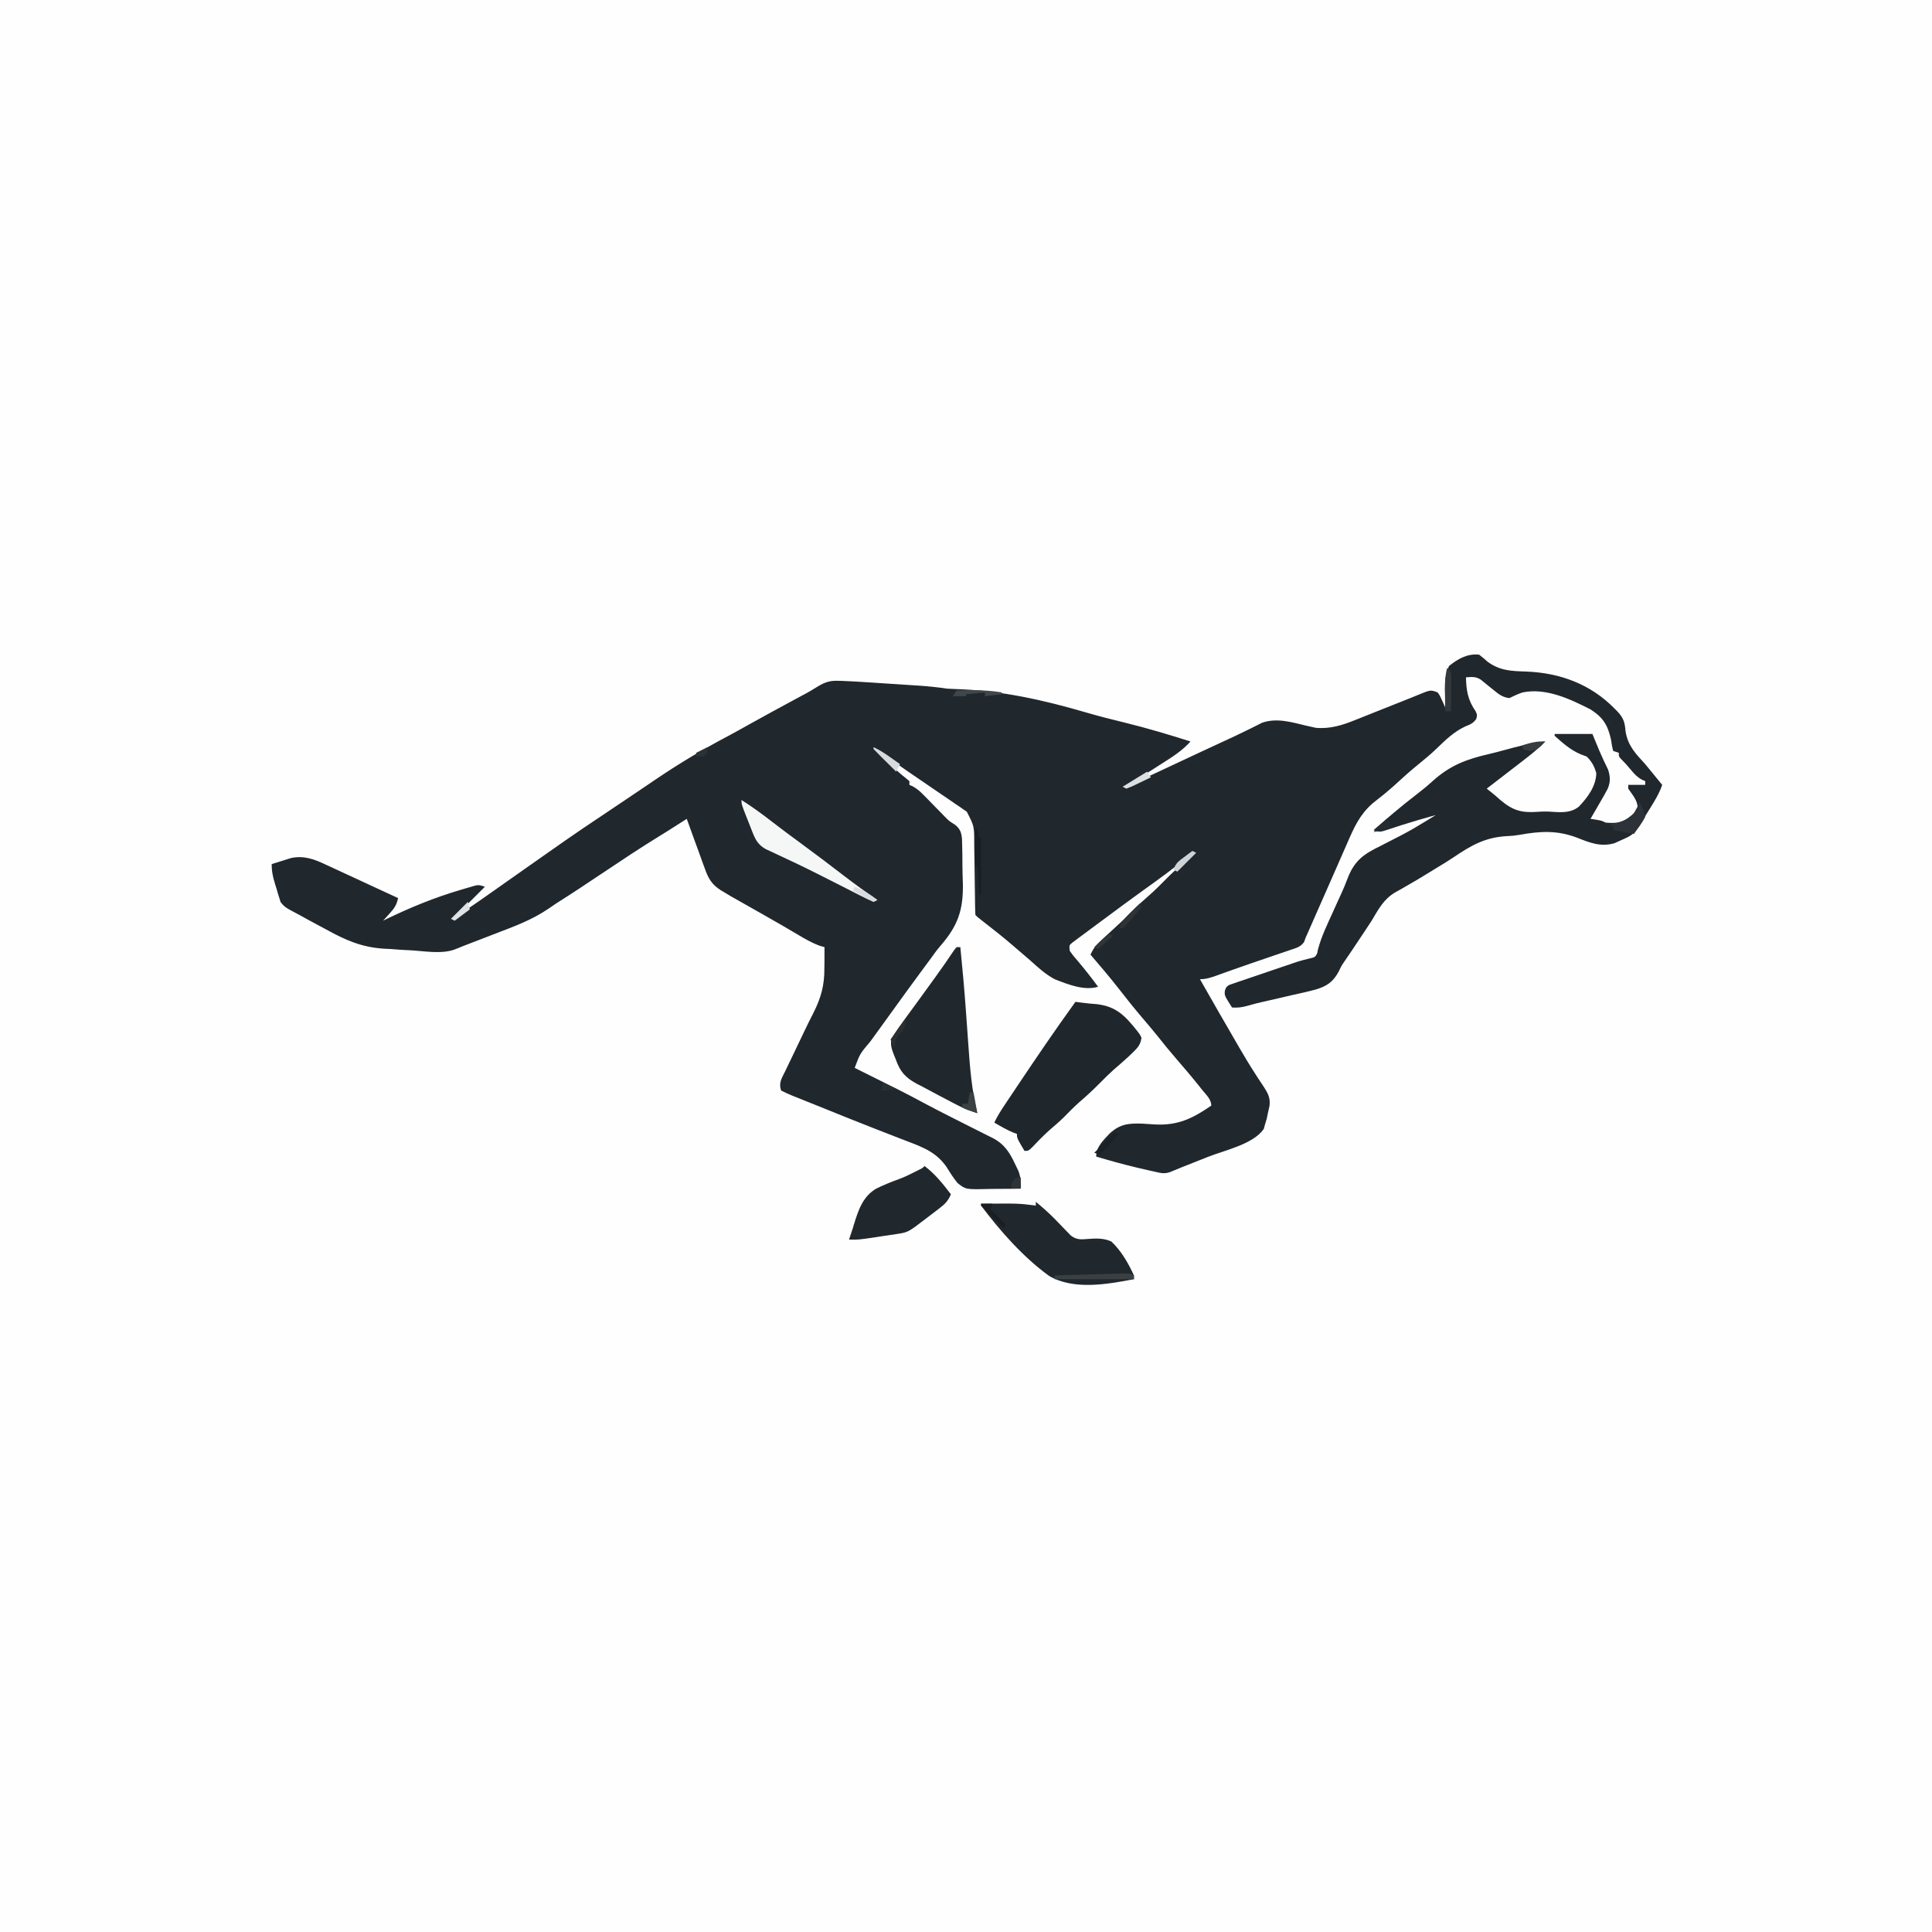
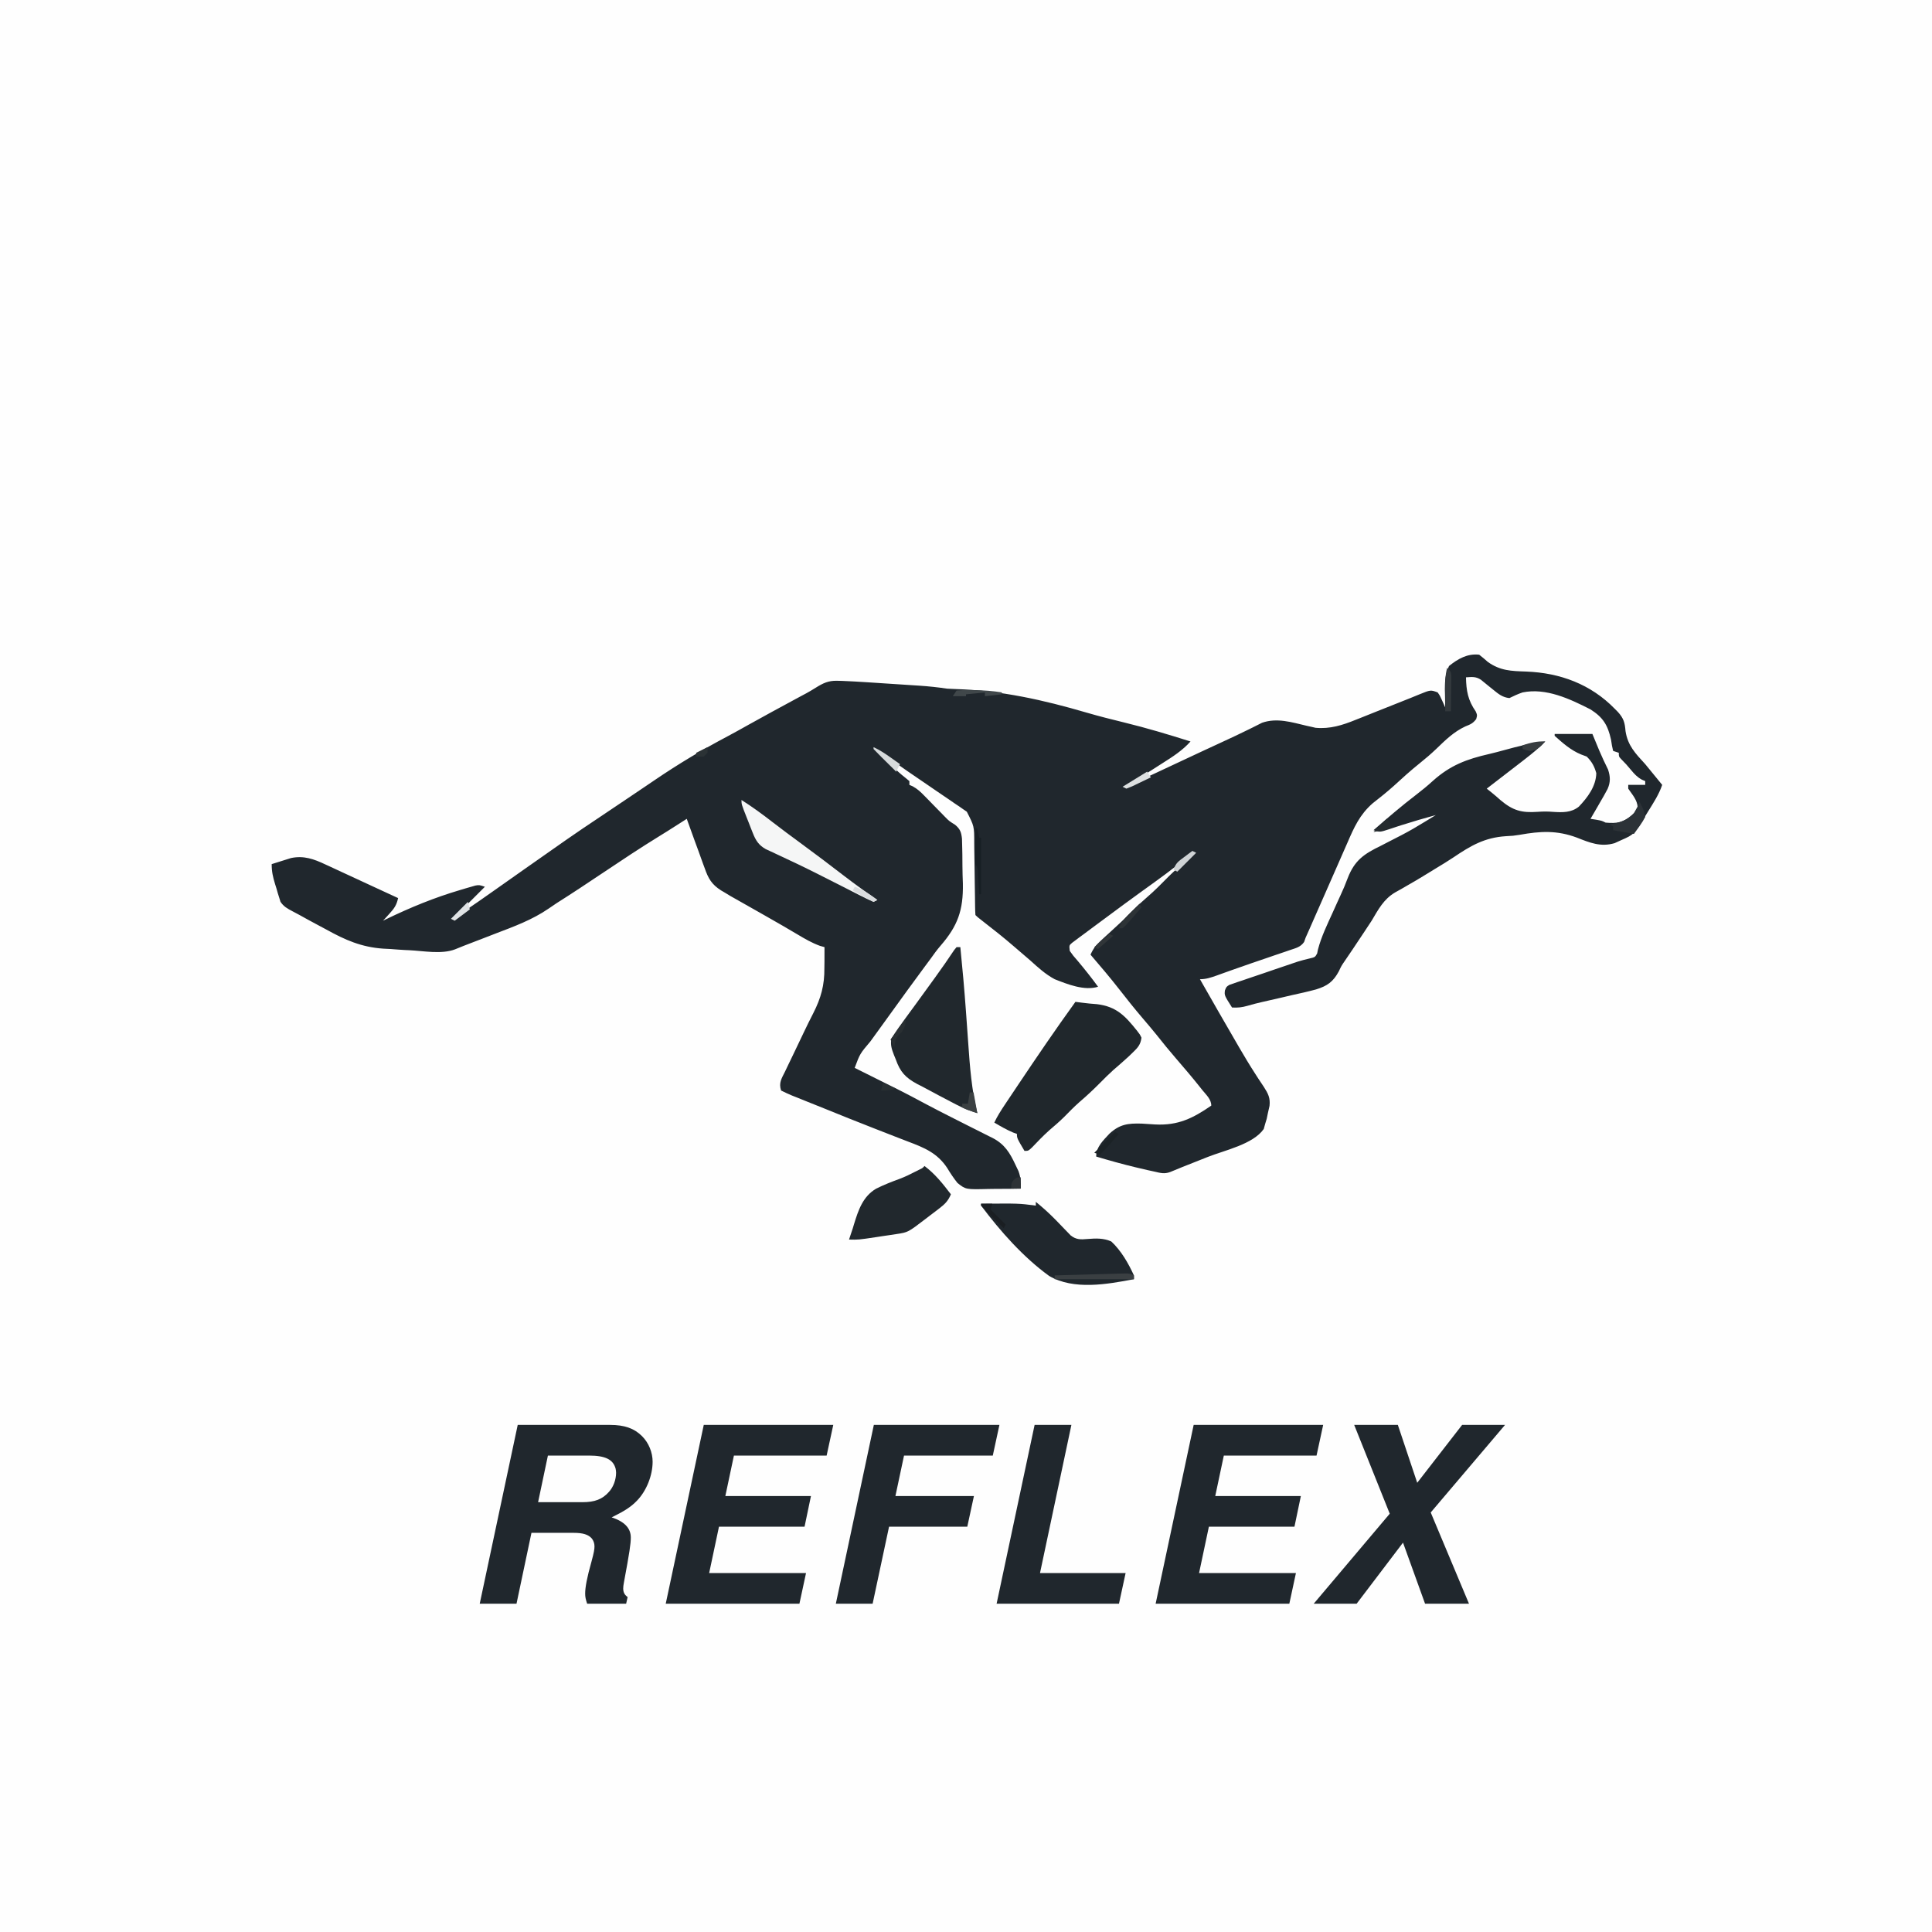
<svg xmlns="http://www.w3.org/2000/svg" viewBox="0 0 1024 1024" width="1024" height="1024">
  <path d="M0 0 C337.92 0 675.84 0 1024 0 C1024 337.92 1024 675.84 1024 1024 C686.08 1024 348.16 1024 0 1024 C0 686.08 0 348.16 0 0 Z " fill="#FEFEFE" transform="translate(0,0)" />
  <path d="M0 0 C1.589 1.233 3.124 2.536 4.625 3.875 C11.2 8.537 17.017 8.672 24.938 8.938 C42.862 9.61 59.164 15.642 71.875 28.688 C72.706 29.529 72.706 29.529 73.555 30.387 C76.621 33.81 77.193 36.048 77.562 40.5 C78.75 48.212 82.862 52.402 88 58 C89.715 60.041 91.386 62.114 93.062 64.188 C93.817 65.109 94.571 66.031 95.348 66.98 C96.166 67.98 96.166 67.98 97 69 C95.253 74.138 92.346 78.543 89.5 83.125 C89.001 83.936 88.502 84.747 87.988 85.582 C81.972 95.34 81.972 95.34 75.375 98.25 C74.186 98.791 72.998 99.333 71.773 99.891 C64.403 102.058 58.572 99.65 51.75 96.938 C41.215 93.015 32.46 93.491 21.465 95.465 C18 96 18 96 14.254 96.191 C2.903 96.9 -4.394 101.18 -13.709 107.476 C-16.707 109.471 -19.775 111.336 -22.859 113.196 C-25.112 114.554 -27.351 115.934 -29.59 117.316 C-32.51 119.111 -35.458 120.84 -38.441 122.527 C-39.513 123.152 -39.513 123.152 -40.607 123.789 C-41.93 124.559 -43.264 125.311 -44.612 126.037 C-50.681 129.63 -53.468 135.064 -57 141 C-58.3 142.999 -59.613 144.99 -60.938 146.973 C-61.605 147.975 -62.273 148.977 -62.961 150.01 C-63.634 151.017 -64.307 152.025 -65 153.062 C-65.673 154.074 -66.346 155.085 -67.039 156.127 C-68.38 158.137 -69.737 160.136 -71.111 162.124 C-73.029 164.918 -73.029 164.918 -74.373 167.779 C-77.391 173.401 -80.509 175.578 -86.462 177.416 C-90.78 178.583 -95.129 179.554 -99.5 180.5 C-101.289 180.916 -103.076 181.335 -104.863 181.758 C-108.15 182.532 -111.44 183.284 -114.736 184.014 C-117.482 184.628 -120.179 185.32 -122.877 186.119 C-125.773 186.936 -128.016 187.181 -131 187 C-135.065 180.594 -135.065 180.594 -134.778 177.987 C-134 176 -134 176 -132.408 175.001 C-131.721 174.767 -131.034 174.533 -130.326 174.292 C-129.548 174.019 -128.769 173.745 -127.968 173.464 C-126.696 173.045 -126.696 173.045 -125.398 172.617 C-124.094 172.167 -124.094 172.167 -122.763 171.707 C-119.972 170.748 -117.174 169.811 -114.375 168.875 C-112.511 168.237 -110.648 167.598 -108.785 166.957 C-105.343 165.779 -101.9 164.605 -98.451 163.449 C-97.697 163.195 -96.942 162.941 -96.166 162.68 C-94.126 162.04 -92.087 161.535 -90.009 161.039 C-86.98 160.331 -86.98 160.331 -85.882 158.337 C-85.742 157.653 -85.602 156.97 -85.457 156.266 C-83.661 149.43 -80.603 143.163 -77.688 136.75 C-76.845 134.884 -76.005 133.018 -75.165 131.151 C-74.604 129.915 -74.038 128.681 -73.466 127.45 C-72.089 124.481 -70.827 121.528 -69.699 118.454 C-66.036 108.962 -61.056 105.608 -52.062 101.25 C-50.846 100.625 -49.631 99.996 -48.419 99.363 C-46.04 98.124 -43.656 96.902 -41.264 95.689 C-37.003 93.484 -32.896 91.076 -28.812 88.562 C-28.202 88.191 -27.592 87.819 -26.963 87.437 C-25.639 86.629 -24.319 85.815 -23 85 C-32.232 87.577 -32.232 87.577 -41.387 90.414 C-42.104 90.646 -42.821 90.879 -43.561 91.118 C-44.961 91.576 -46.36 92.04 -47.756 92.512 C-52.669 94.11 -52.669 94.11 -56 93 C-48.578 86.537 -41.128 80.139 -33.308 74.158 C-30.269 71.826 -27.349 69.444 -24.523 66.855 C-15.346 58.625 -6.626 55.35 5.316 52.628 C7.992 52.002 10.636 51.302 13.285 50.57 C20.536 48.575 27.505 46.788 35 46 C31.778 49.387 28.249 52.268 24.562 55.125 C23.956 55.598 23.35 56.071 22.726 56.558 C16.508 61.402 10.258 66.207 4 71 C4.724 71.572 5.449 72.145 6.195 72.734 C7.957 74.158 9.687 75.622 11.367 77.141 C17.896 82.632 22.552 83.897 31.027 83.285 C33.923 83.077 36.289 83.057 39.129 83.309 C44.077 83.621 48.752 83.799 52.82 80.543 C57.494 75.649 61.918 69.73 62.07 62.785 C61.012 59.071 59.727 56.727 57 54 C55.515 53.443 55.515 53.443 54 52.875 C48.645 50.701 44.266 46.828 40 43 C40 42.67 40 42.34 40 42 C46.6 42 53.2 42 60 42 C61.207 44.918 62.415 47.836 63.621 50.754 C65.076 54.18 66.647 57.533 68.301 60.867 C69.53 64.617 69.66 67.486 68.056 71.167 C66.766 73.611 65.405 75.995 64 78.375 C63.523 79.206 63.046 80.038 62.555 80.895 C61.381 82.937 60.196 84.971 59 87 C59.949 87.144 60.898 87.289 61.875 87.438 C65 88 65 88 67 89 C73.107 89.509 76.13 89.078 81 85 C82.982 83.139 82.982 83.139 84 81 C83.869 77.058 81.135 74.168 79 71 C79 70.34 79 69.68 79 69 C81.97 69 84.94 69 88 69 C88 68.34 88 67.68 88 67 C87.12 66.627 87.12 66.627 86.223 66.246 C83.689 64.826 82.29 63.288 80.438 61.062 C77.968 58.117 77.968 58.117 75.285 55.371 C74 54 74 54 74 52 C73.01 51.67 72.02 51.34 71 51 C70.367 48.375 70.367 48.375 69.875 45 C68.146 37.31 65.699 33.257 59 29 C48.111 23.458 35.458 17.447 23 20 C20.531 20.832 18.347 21.851 16 23 C12.397 22.623 10.262 20.866 7.5 18.625 C6.371 17.716 6.371 17.716 5.219 16.789 C3.78 15.629 2.347 14.461 0.922 13.285 C-1.747 11.501 -3.866 11.786 -7 12 C-6.853 19.132 -5.968 24.108 -1.863 30.027 C-1 32 -1 32 -1.586 34.129 C-3.32 36.423 -4.648 36.953 -7.312 38 C-13.537 40.906 -17.876 45.249 -22.77 49.945 C-25.604 52.663 -28.56 55.168 -31.625 57.625 C-36.338 61.409 -40.785 65.418 -45.227 69.516 C-48.859 72.769 -52.652 75.794 -56.492 78.797 C-63.342 84.815 -66.288 91.464 -69.875 99.75 C-70.43 101.013 -70.987 102.276 -71.544 103.539 C-72.736 106.243 -73.922 108.949 -75.103 111.658 C-77.435 117.002 -79.791 122.336 -82.146 127.67 C-83.817 131.455 -85.486 135.24 -87.15 139.028 C-87.614 140.083 -87.614 140.083 -88.086 141.158 C-88.665 142.473 -89.242 143.788 -89.818 145.104 C-90.538 146.739 -91.269 148.37 -92 150 C-92.394 151.122 -92.394 151.122 -92.797 152.266 C-94.708 155.02 -97.148 155.486 -100.273 156.551 C-101.221 156.881 -101.221 156.881 -102.188 157.217 C-104.246 157.929 -106.31 158.621 -108.375 159.312 C-109.787 159.797 -111.199 160.282 -112.61 160.769 C-115.423 161.737 -118.238 162.698 -121.056 163.653 C-124.515 164.829 -127.959 166.042 -131.398 167.273 C-132.317 167.602 -133.236 167.93 -134.182 168.268 C-135.854 168.867 -137.526 169.467 -139.197 170.07 C-142.257 171.15 -144.729 172 -148 172 C-141.695 183.091 -135.351 194.159 -128.938 205.188 C-128.066 206.693 -128.066 206.693 -127.177 208.229 C-124.421 212.963 -121.618 217.644 -118.633 222.238 C-118.113 223.047 -117.594 223.856 -117.059 224.689 C-116.095 226.177 -115.114 227.655 -114.111 229.118 C-111.868 232.596 -110.658 234.954 -111.125 239.145 C-111.414 240.417 -111.703 241.689 -112 243 C-112.307 244.491 -112.307 244.491 -112.621 246.012 C-113.025 247.336 -113.025 247.336 -113.438 248.688 C-113.684 249.578 -113.93 250.469 -114.184 251.387 C-119.812 259.484 -134.839 262.647 -143.812 266.188 C-145.411 266.822 -147.009 267.457 -148.607 268.092 C-151.53 269.253 -154.454 270.411 -157.378 271.567 C-159.534 272.42 -161.682 273.293 -163.811 274.209 C-166.874 275.316 -168.845 274.731 -172 274 C-173.258 273.725 -174.516 273.451 -175.812 273.168 C-177.209 272.844 -178.605 272.517 -180 272.188 C-180.735 272.014 -181.471 271.841 -182.228 271.663 C-189.217 269.993 -196.113 268.052 -203 266 C-203 260.806 -199.29 257.487 -195.934 253.839 C-190.527 248.873 -186.164 248.334 -178.959 248.53 C-176.521 248.677 -174.084 248.831 -171.646 248.991 C-159.581 249.589 -151.76 245.731 -142 239 C-142 235.605 -144.701 233.307 -146.75 230.75 C-147.242 230.13 -147.733 229.511 -148.24 228.872 C-152.287 223.806 -156.481 218.875 -160.725 213.974 C-164.241 209.91 -167.623 205.761 -170.953 201.543 C-173.351 198.564 -175.828 195.657 -178.312 192.75 C-182.631 187.69 -186.769 182.515 -190.85 177.262 C-195.72 171.022 -200.844 165.004 -206 159 C-204.628 155.882 -203.094 153.901 -200.586 151.609 C-199.911 150.986 -199.236 150.363 -198.541 149.721 C-197.826 149.07 -197.111 148.42 -196.375 147.75 C-194.913 146.402 -193.452 145.053 -191.992 143.703 C-191.296 143.061 -190.599 142.418 -189.882 141.756 C-187.701 139.721 -185.588 137.63 -183.5 135.5 C-181.128 133.087 -178.693 130.828 -176.125 128.625 C-172.023 125.102 -168.264 121.282 -164.469 117.434 C-161.626 114.631 -158.658 112.029 -155.594 109.473 C-153.759 107.893 -153.759 107.893 -152 105 C-152.585 105.499 -153.17 105.998 -153.773 106.512 C-161.753 113.186 -170.133 119.209 -178.585 125.263 C-184.975 129.859 -191.304 134.537 -197.62 139.233 C-199.241 140.436 -200.864 141.636 -202.489 142.833 C-204.896 144.609 -207.293 146.396 -209.688 148.188 C-210.425 148.728 -211.162 149.269 -211.922 149.826 C-212.591 150.331 -213.26 150.836 -213.949 151.355 C-214.54 151.795 -215.132 152.235 -215.741 152.688 C-217.346 154.058 -217.346 154.058 -217 157 C-215.209 159.53 -215.209 159.53 -212.875 162.188 C-209.088 166.687 -205.469 171.252 -202 176 C-209.284 178.256 -218.15 174.699 -225 172 C-229.89 169.396 -233.918 165.691 -238 162 C-239.135 161.02 -240.273 160.043 -241.414 159.07 C-243.172 157.572 -244.927 156.071 -246.672 154.557 C-252.077 149.872 -257.68 145.464 -263.332 141.082 C-266 139 -266 139 -267 138 C-267.112 136.595 -267.157 135.184 -267.174 133.775 C-267.187 132.877 -267.201 131.978 -267.214 131.053 C-267.23 129.584 -267.23 129.584 -267.246 128.086 C-267.279 126.025 -267.312 123.964 -267.346 121.902 C-267.393 118.644 -267.437 115.385 -267.477 112.126 C-267.517 108.988 -267.568 105.849 -267.621 102.711 C-267.634 101.261 -267.634 101.261 -267.647 99.781 C-267.648 90.892 -267.648 90.892 -271.578 83.218 C-272.201 82.793 -272.823 82.368 -273.465 81.93 C-274.173 81.432 -274.881 80.935 -275.611 80.423 C-276.379 79.912 -277.147 79.401 -277.938 78.875 C-278.733 78.324 -279.528 77.772 -280.348 77.204 C-282.886 75.451 -285.442 73.725 -288 72 C-289.678 70.852 -291.355 69.702 -293.031 68.551 C-296.24 66.349 -299.454 64.156 -302.672 61.969 C-307.865 58.425 -312.955 54.752 -318 51 C-318 53.118 -315.744 54.388 -314.334 55.803 C-313.832 56.301 -313.33 56.799 -312.812 57.312 C-312.33 57.799 -311.847 58.286 -311.35 58.787 C-309.024 61.107 -306.736 63.206 -304.137 65.23 C-303.432 65.814 -302.726 66.398 -302 67 C-302 67.66 -302 68.32 -302 69 C-301.42 69.253 -300.841 69.506 -300.244 69.766 C-297.735 71.146 -296.098 72.69 -294.102 74.738 C-293.375 75.476 -292.647 76.214 -291.898 76.975 C-291.148 77.746 -290.398 78.518 -289.625 79.312 C-288.14 80.832 -286.654 82.349 -285.164 83.863 C-284.181 84.873 -284.181 84.873 -283.178 85.904 C-280.957 88.164 -280.957 88.164 -277.803 90.136 C-275.096 92.381 -274.515 94.046 -274.128 97.521 C-274.048 99.33 -274.005 101.142 -273.992 102.953 C-273.972 103.927 -273.952 104.9 -273.932 105.904 C-273.901 107.968 -273.887 110.032 -273.888 112.097 C-273.875 115.202 -273.767 118.295 -273.652 121.398 C-273.414 135.422 -276.35 143.742 -285.543 154.309 C-287.432 156.502 -289.104 158.823 -290.777 161.184 C-291.829 162.603 -292.883 164.021 -293.938 165.438 C-300.142 173.816 -306.261 182.252 -312.352 190.713 C-314.085 193.118 -315.823 195.518 -317.562 197.918 C-318.148 198.727 -318.734 199.536 -319.338 200.369 C-320.454 201.909 -321.57 203.449 -322.688 204.989 C-328.21 211.509 -328.21 211.509 -331 219 C-330.312 219.341 -329.624 219.683 -328.915 220.035 C-304.838 231.994 -304.838 231.994 -293.792 237.897 C-289.179 240.353 -284.539 242.747 -279.871 245.096 C-276.856 246.614 -273.845 248.14 -270.833 249.666 C-269.33 250.425 -267.825 251.18 -266.317 251.93 C-264.186 252.991 -262.063 254.066 -259.941 255.145 C-259.301 255.459 -258.66 255.773 -257.999 256.097 C-251.519 259.425 -248.759 263.987 -245.75 270.438 C-245.229 271.529 -244.708 272.621 -244.172 273.746 C-242.962 277.105 -242.908 279.471 -243 283 C-247.27 283.105 -251.534 283.143 -255.805 283.122 C-257.254 283.124 -258.703 283.144 -260.152 283.182 C-272.141 283.479 -272.141 283.479 -276.539 279.979 C-278.577 277.412 -280.31 274.807 -282 272 C-287.271 264.051 -294.213 261.261 -302.832 258.013 C-305.236 257.107 -307.627 256.174 -310.017 255.233 C-313.475 253.874 -316.937 252.525 -320.402 251.183 C-329.392 247.689 -338.337 244.082 -347.274 240.454 C-350.226 239.26 -353.183 238.081 -356.141 236.903 C-357.954 236.17 -359.766 235.437 -361.578 234.703 C-362.418 234.372 -363.258 234.042 -364.123 233.701 C-366.118 232.884 -368.066 231.952 -370 231 C-371.384 226.847 -369.665 224.52 -367.844 220.797 C-367.504 220.082 -367.164 219.367 -366.814 218.631 C-365.718 216.333 -364.609 214.041 -363.5 211.75 C-362.783 210.253 -362.067 208.756 -361.352 207.258 C-360.823 206.153 -360.823 206.153 -360.284 205.026 C-359.572 203.536 -358.861 202.045 -358.152 200.553 C-356.462 197.009 -354.746 193.487 -352.939 190 C-348.865 181.999 -346.965 175.148 -347.062 166.062 C-347.038 164.447 -347.038 164.447 -347.014 162.799 C-346.979 160.198 -346.974 157.601 -347 155 C-347.822 154.765 -348.645 154.531 -349.492 154.289 C-353.692 152.746 -357.293 150.662 -361.125 148.375 C-362.799 147.389 -364.473 146.405 -366.148 145.422 C-367.069 144.881 -367.989 144.34 -368.937 143.783 C-372.353 141.795 -375.787 139.839 -379.227 137.891 C-379.848 137.538 -380.469 137.186 -381.109 136.823 C-383.601 135.409 -386.093 133.996 -388.588 132.589 C-390.347 131.596 -392.103 130.599 -393.859 129.602 C-394.875 129.027 -395.89 128.453 -396.937 127.862 C-397.947 127.247 -398.958 126.633 -400 126 C-400.599 125.651 -401.198 125.302 -401.815 124.942 C-406.808 121.777 -408.623 118.583 -410.527 113.074 C-410.806 112.327 -411.085 111.579 -411.372 110.809 C-412.248 108.442 -413.093 106.066 -413.938 103.688 C-414.53 102.072 -415.124 100.456 -415.721 98.842 C-417.171 94.903 -418.593 90.955 -420 87 C-420.713 87.455 -421.426 87.911 -422.16 88.38 C-430.946 93.983 -430.946 93.983 -434.625 96.238 C-444.574 102.353 -454.278 108.815 -463.98 115.309 C-472.27 120.857 -480.571 126.39 -489.009 131.712 C-490.437 132.636 -491.841 133.596 -493.229 134.579 C-501.964 140.566 -511.543 144.063 -521.375 147.812 C-523.114 148.485 -524.852 149.159 -526.59 149.834 C-530.444 151.329 -534.302 152.813 -538.164 154.288 C-539.738 154.898 -541.3 155.54 -542.859 156.188 C-550.036 158.911 -559.635 156.979 -567.25 156.625 C-567.962 156.594 -568.675 156.564 -569.409 156.532 C-571.943 156.398 -574.469 156.197 -577 156 C-578.252 155.937 -579.504 155.874 -580.794 155.809 C-592.412 155.024 -601.038 151.222 -611.125 145.625 C-612.577 144.846 -614.03 144.07 -615.484 143.297 C-618.744 141.554 -621.995 139.798 -625.218 137.987 C-626.447 137.306 -627.689 136.647 -628.94 136.006 C-631.608 134.6 -633.664 133.509 -635.345 130.957 C-635.56 130.249 -635.775 129.542 -635.996 128.812 C-636.244 128.031 -636.492 127.25 -636.748 126.445 C-636.976 125.638 -637.203 124.831 -637.438 124 C-637.692 123.193 -637.947 122.386 -638.209 121.555 C-639.361 117.792 -640 114.994 -640 111 C-637.818 110.295 -635.629 109.612 -633.438 108.938 C-632.219 108.555 -631.001 108.172 -629.746 107.777 C-622.981 106.374 -617.648 108.295 -611.555 111.168 C-610.863 111.485 -610.171 111.803 -609.459 112.129 C-607.26 113.14 -605.067 114.164 -602.875 115.188 C-601.427 115.856 -599.98 116.523 -598.531 117.189 C-595.021 118.807 -591.516 120.434 -588.012 122.065 C-584.826 123.546 -581.636 125.017 -578.445 126.488 C-577.391 126.975 -576.337 127.461 -575.25 127.962 C-574.508 128.305 -573.765 128.647 -573 129 C-573.78 132.654 -575.022 134.479 -577.562 137.25 C-578.203 137.956 -578.844 138.663 -579.504 139.391 C-580.244 140.187 -580.244 140.187 -581 141 C-580.482 140.748 -579.964 140.497 -579.43 140.237 C-566.472 133.961 -553.819 128.762 -540 124.688 C-538.599 124.269 -538.599 124.269 -537.17 123.841 C-536.289 123.588 -535.408 123.335 -534.5 123.074 C-533.706 122.843 -532.912 122.612 -532.094 122.374 C-530 122 -530 122 -527 123 C-532.61 128.61 -538.22 134.22 -544 140 C-537.133 135.439 -537.133 135.439 -530.344 130.773 C-529.558 130.223 -528.773 129.673 -527.964 129.106 C-527.151 128.535 -526.338 127.964 -525.5 127.375 C-524.628 126.764 -523.757 126.153 -522.859 125.523 C-517.46 121.735 -512.072 117.933 -506.688 114.125 C-499.933 109.351 -493.16 104.606 -486.375 99.875 C-485.47 99.242 -484.564 98.609 -483.632 97.958 C-477.863 93.941 -472.042 90.01 -466.187 86.122 C-461.678 83.126 -457.187 80.104 -452.705 77.068 C-449.185 74.687 -445.659 72.314 -442.133 69.942 C-440.346 68.738 -438.562 67.53 -436.78 66.319 C-424.359 57.883 -411.713 50.301 -398.433 43.295 C-394.633 41.272 -390.879 39.169 -387.125 37.062 C-378.924 32.488 -370.672 28.012 -362.409 23.553 C-361.448 23.034 -360.486 22.515 -359.496 21.98 C-358.561 21.482 -357.627 20.984 -356.664 20.47 C-354.96 19.53 -353.281 18.544 -351.637 17.502 C-347.803 15.111 -344.976 13.718 -340.399 13.829 C-339.521 13.848 -338.644 13.868 -337.74 13.888 C-333.224 14.073 -328.717 14.319 -324.207 14.621 C-323.217 14.685 -322.226 14.75 -321.206 14.816 C-319.13 14.951 -317.053 15.088 -314.977 15.227 C-311.811 15.438 -308.645 15.642 -305.479 15.846 C-303.45 15.979 -301.423 16.112 -299.395 16.246 C-297.986 16.337 -297.986 16.337 -296.55 16.429 C-291.655 16.76 -286.856 17.279 -282 18 C-280.465 18.1 -278.928 18.174 -277.391 18.211 C-253.476 18.966 -230.989 23.991 -208.082 30.701 C-201.469 32.624 -194.817 34.311 -188.125 35.938 C-176.27 38.827 -164.631 42.321 -153 46 C-157.317 50.79 -162.322 54.005 -167.75 57.438 C-169.474 58.54 -171.198 59.643 -172.922 60.746 C-173.76 61.281 -174.599 61.816 -175.463 62.367 C-179.341 64.863 -183.173 67.426 -187 70 C-186.177 69.614 -185.355 69.227 -184.507 68.829 C-158.516 56.629 -158.516 56.629 -147.168 51.355 C-146.556 51.071 -145.944 50.787 -145.314 50.494 C-142.356 49.12 -139.395 47.75 -136.434 46.383 C-131.666 44.182 -126.908 41.976 -122.207 39.637 C-121.178 39.131 -121.178 39.131 -120.127 38.615 C-118.438 37.78 -116.758 36.928 -115.078 36.074 C-107.19 33.321 -99.349 35.813 -91.51 37.666 C-90.673 37.85 -89.835 38.033 -88.973 38.223 C-88.233 38.395 -87.493 38.568 -86.731 38.746 C-79.05 39.46 -72.472 37.368 -65.434 34.508 C-64.555 34.161 -63.677 33.815 -62.772 33.457 C-59.99 32.357 -57.214 31.241 -54.438 30.125 C-52.571 29.383 -50.705 28.642 -48.838 27.902 C-46.199 26.856 -43.561 25.809 -40.927 24.754 C-39.362 24.127 -37.797 23.505 -36.229 22.886 C-34.739 22.294 -33.254 21.686 -31.776 21.064 C-25.738 18.605 -25.738 18.605 -22 20 C-20.734 21.848 -20.734 21.848 -19.75 24.062 C-19.415 24.796 -19.08 25.529 -18.734 26.285 C-18.492 26.851 -18.25 27.417 -18 28 C-18.023 26.915 -18.046 25.829 -18.07 24.711 C-18.089 23.266 -18.107 21.82 -18.125 20.375 C-18.142 19.662 -18.159 18.949 -18.176 18.215 C-18.217 13.764 -17.847 10.139 -16 6 C-11.197 2.157 -6.266 -0.687 0 0 Z " fill="#20272D" transform="translate(784,347)" />
  <path d="M0 0 C1.773 0.228 1.773 0.228 3.582 0.461 C6.193 0.795 8.758 1.051 11.387 1.227 C21.782 2.481 26.415 7.494 32.746 15.434 C34.142 17.217 34.142 17.217 35 19 C34.545 22.663 33.068 24.285 30.438 26.812 C29.712 27.512 28.986 28.212 28.238 28.934 C25.588 31.38 22.869 33.736 20.133 36.086 C17.661 38.305 15.334 40.637 13 43 C9.436 46.607 5.781 49.995 1.93 53.289 C-0.842 55.747 -3.406 58.396 -6.004 61.035 C-8.535 63.527 -11.212 65.817 -13.91 68.125 C-17.137 71.02 -20.119 74.148 -23.117 77.277 C-25 79 -25 79 -27 79 C-31 72.25 -31 72.25 -31 70 C-31.681 69.752 -32.361 69.505 -33.062 69.25 C-36.569 67.758 -39.716 65.932 -43 64 C-41.399 60.575 -39.423 57.513 -37.324 54.371 C-36.963 53.829 -36.601 53.287 -36.229 52.728 C-35.051 50.963 -33.869 49.2 -32.688 47.438 C-31.869 46.214 -31.051 44.99 -30.232 43.767 C-20.366 29.028 -10.39 14.377 0 0 Z " fill="#20272C" transform="translate(570,531)" />
  <path d="M0 0 C0.66 0 1.32 0 2 0 C3.137 11.29 4.151 22.58 4.965 33.898 C5.045 34.999 5.125 36.099 5.207 37.233 C5.535 41.757 5.862 46.28 6.175 50.805 C7.05 63.4 7.986 75.711 11 88 C7.036 86.758 3.414 85.314 -0.266 83.391 C-1.725 82.629 -1.725 82.629 -3.215 81.852 C-4.216 81.323 -5.218 80.795 -6.25 80.25 C-7.729 79.48 -7.729 79.48 -9.238 78.695 C-12.174 77.156 -15.086 75.579 -18 74 C-19.393 73.293 -19.393 73.293 -20.813 72.573 C-27.095 69.195 -29.893 66.15 -32.25 59.438 C-32.556 58.696 -32.861 57.954 -33.176 57.189 C-34.383 54.037 -35.155 51.839 -34.535 48.484 C-32.255 44.795 -29.768 41.298 -27.188 37.812 C-26.012 36.205 -24.836 34.596 -23.66 32.988 C-23.056 32.165 -22.451 31.342 -21.829 30.495 C-18.908 26.51 -16.017 22.505 -13.125 18.5 C-12.582 17.751 -12.039 17.002 -11.48 16.23 C-7.984 11.398 -4.573 6.522 -1.27 1.555 C-0.851 1.042 -0.432 0.529 0 0 Z " fill="#21282D" transform="translate(507,502)" />
  <path d="M0 0 C3.593 2.924 6.98 5.946 10.219 9.258 C10.789 9.84 11.359 10.423 11.947 11.023 C13.098 12.206 14.242 13.396 15.38 14.593 C15.918 15.146 16.457 15.699 17.012 16.27 C17.491 16.771 17.97 17.272 18.464 17.788 C21.409 20.111 23.799 20.018 27.469 19.684 C31.87 19.337 35.897 19.169 40 21 C45.211 25.829 49.072 32.563 52 39 C52 39.66 52 40.32 52 41 C37.902 43.696 20.061 46.905 7.072 39.281 C-6.653 29.338 -18.864 15.545 -29 2 C-29 1.67 -29 1.34 -29 1 C-9.032 0.815 -9.032 0.815 0 2 C0 1.34 0 0.68 0 0 Z " fill="#20272D" transform="translate(549,637)" />
  <path d="M0 0 C5.656 4.242 9.719 9.405 14 15 C12.572 18.413 10.899 20.15 7.973 22.383 C7.181 22.993 6.388 23.602 5.572 24.23 C4.744 24.856 3.916 25.481 3.062 26.125 C2.238 26.758 1.414 27.391 0.564 28.043 C-8.728 35.154 -8.728 35.154 -14.805 36.07 C-15.946 36.244 -17.086 36.418 -18.262 36.598 C-19.454 36.772 -20.646 36.946 -21.875 37.125 C-23.06 37.307 -24.244 37.489 -25.465 37.676 C-35.075 39.117 -35.075 39.117 -40 39 C-39.333 37 -38.667 35 -38 33 C-37.799 32.328 -37.598 31.655 -37.391 30.962 C-35.062 23.405 -32.704 16.184 -25.598 12 C-21.574 9.996 -17.427 8.36 -13.205 6.826 C-10.323 5.746 -7.609 4.41 -4.875 3 C-3.757 2.443 -3.757 2.443 -2.617 1.875 C-1.009 1.105 -1.009 1.105 0 0 Z " fill="#21282D" transform="translate(490,618)" />
  <path d="M0 0 C5.734 3.645 11.154 7.603 16.514 11.776 C21.283 15.477 26.131 19.059 31 22.625 C38.952 28.451 46.81 34.391 54.619 40.407 C60.304 44.769 66.098 48.937 72 53 C71.01 53.495 71.01 53.495 70 54 C67.51 52.927 65.143 51.79 62.738 50.547 C62.003 50.175 61.269 49.804 60.512 49.421 C58.108 48.204 55.71 46.977 53.312 45.75 C50.031 44.084 46.746 42.422 43.461 40.762 C42.241 40.144 42.241 40.144 40.997 39.514 C33.275 35.611 25.475 31.884 17.616 28.263 C16.772 27.868 15.928 27.473 15.059 27.066 C14.34 26.736 13.621 26.405 12.881 26.065 C9.061 23.902 7.548 21.433 5.957 17.402 C5.43 16.077 5.43 16.077 4.893 14.725 C4.536 13.805 4.18 12.885 3.812 11.938 C3.26 10.552 3.26 10.552 2.697 9.139 C0 2.288 0 2.288 0 0 Z " fill="#F5F6F6" transform="translate(393,424)" />
  <path d="M0 0 C1.417 2.644 2.653 5.006 3 8 C1.322 11.259 -0.849 14.015 -3 17 C-6.63 16.34 -10.26 15.68 -14 15 C-14 14.34 -14 13.68 -14 13 C-14.66 12.67 -15.32 12.34 -16 12 C-14.783 11.752 -13.566 11.505 -12.312 11.25 C-8.373 10.248 -5.884 8.967 -3 6 C-1.19 2.883 -1.19 2.883 0 0 Z " fill="#2C3237" transform="translate(869,425)" />
  <path d="M0 0 C0 0.66 0 1.32 0 2 C-13.86 2 -27.72 2 -42 2 C-42 1.34 -42 0.68 -42 0 C-36.34 -0.167 -30.68 -0.328 -25.02 -0.482 C-23.094 -0.536 -21.167 -0.591 -19.241 -0.648 C-16.476 -0.73 -13.711 -0.805 -10.945 -0.879 C-10.081 -0.906 -9.216 -0.933 -8.325 -0.961 C-2.228 -1.114 -2.228 -1.114 0 0 Z " fill="#3A3F42" transform="translate(601,676)" />
  <path d="M0 0 C0.33 0 0.66 0 1 0 C1.33 1.65 1.66 3.3 2 5 C2.33 5 2.66 5 3 5 C3 14.9 3 24.8 3 35 C2.67 35 2.34 35 2 35 C1.939 34.013 1.879 33.025 1.816 32.008 C1.733 30.726 1.649 29.445 1.562 28.125 C1.481 26.849 1.4 25.573 1.316 24.258 C1.208 21.117 1.208 21.117 0 19 C-0.083 17.552 -0.107 16.099 -0.098 14.648 C-0.094 13.798 -0.091 12.947 -0.088 12.07 C-0.08 11.181 -0.071 10.291 -0.062 9.375 C-0.058 8.478 -0.053 7.581 -0.049 6.656 C-0.037 4.437 -0.021 2.219 0 0 Z " fill="#171F24" transform="translate(517,439)" />
  <path d="M0 0 C2 2 2 2 2.227 4.155 C2.217 5.024 2.206 5.893 2.195 6.789 C2.189 7.73 2.182 8.671 2.176 9.641 C2.159 10.625 2.142 11.61 2.125 12.625 C2.116 13.618 2.107 14.61 2.098 15.633 C2.074 18.089 2.041 20.544 2 23 C1.01 23 0.02 23 -1 23 C-1.027 20.104 -1.047 17.208 -1.062 14.312 C-1.071 13.496 -1.079 12.679 -1.088 11.838 C-1.104 7.755 -1.03 3.983 0 0 Z " fill="#33393D" transform="translate(767,354)" />
  <path d="M0 0 C0.66 0 1.32 0 2 0 C2.66 3.63 3.32 7.26 4 11 C-1.75 9.125 -1.75 9.125 -4 8 C-4 7.34 -4 6.68 -4 6 C-3.01 6 -2.02 6 -1 6 C-0.67 4.02 -0.34 2.04 0 0 Z " fill="#3B4042" transform="translate(514,579)" />
  <path d="M0 0 C3.347 1.548 6.247 3.491 9.25 5.625 C10.142 6.257 11.034 6.888 11.953 7.539 C12.966 8.262 12.966 8.262 14 9 C13.34 10.32 12.68 11.64 12 13 C9.997 11.024 7.998 9.044 6 7.062 C5.428 6.499 4.855 5.935 4.266 5.354 C2.825 3.921 1.41 2.463 0 1 C0 0.67 0 0.34 0 0 Z " fill="#D7DBDC" transform="translate(463,396)" />
  <path d="M0 0 C2.63 -0.253 5.002 -0.328 7.625 -0.25 C8.708 -0.234 8.708 -0.234 9.812 -0.217 C14.599 -0.117 19.273 0.212 24 1 C24 1.33 24 1.66 24 2 C19.545 2.495 19.545 2.495 15 3 C15 2.34 15 1.68 15 1 C11.7 1.33 8.4 1.66 5 2 C5 2.33 5 2.66 5 3 C2.69 3 0.38 3 -2 3 C-1.34 2.01 -0.68 1.02 0 0 Z " fill="#40474A" transform="translate(507,366)" />
  <path d="M0 0 C0.66 0.33 1.32 0.66 2 1 C0.897 2.272 -0.207 3.543 -1.312 4.812 C-1.927 5.52 -2.542 6.228 -3.176 6.957 C-4.733 8.701 -6.327 10.368 -8 12 C-8.99 11.67 -9.98 11.34 -11 11 C-7.37 7.37 -3.74 3.74 0 0 Z " fill="#1B2226" transform="translate(591,600)" />
  <path d="M0 0 C0.33 0.66 0.66 1.32 1 2 C-0.103 3.272 -1.207 4.543 -2.312 5.812 C-2.927 6.52 -3.542 7.228 -4.176 7.957 C-7.449 11.623 -7.449 11.623 -9 13 C-9.66 13 -10.32 13 -11 13 C-9.464 9.319 -7.218 7.012 -4.375 4.25 C-3.558 3.451 -2.74 2.652 -1.898 1.828 C-0.959 0.923 -0.959 0.923 0 0 Z " fill="#2D3336" transform="translate(604,479)" />
  <path d="M0 0 C1.98 0 3.96 0 6 0 C5.67 0.99 5.34 1.98 5 3 C7.64 5.64 10.28 8.28 13 11 C12.67 11.66 12.34 12.32 12 13 C9.997 11.024 7.998 9.044 6 7.062 C5.428 6.499 4.855 5.935 4.266 5.354 C2.825 3.921 1.41 2.463 0 1 C0 0.67 0 0.34 0 0 Z " fill="#1A1E22" transform="translate(520,638)" />
  <path d="M0 0 C0.66 0.99 1.32 1.98 2 3 C-0.12 4.03 -2.246 5.049 -4.375 6.062 C-6.15 6.915 -6.15 6.915 -7.961 7.785 C-8.964 8.186 -9.967 8.587 -11 9 C-11.66 8.67 -12.32 8.34 -13 8 C-8.71 5.36 -4.42 2.72 0 0 Z " fill="#DDE0E1" transform="translate(608,409)" />
  <path d="M0 0 C-2.501 2.769 -4.194 4.643 -8 5 C-10.25 4.562 -10.25 4.562 -12 4 C-12 3.34 -12 2.68 -12 2 C-7.88 0.708 -4.332 -0.263 0 0 Z " fill="#373C3F" transform="translate(819,393)" />
  <path d="M0 0 C0 3.182 -0.411 4.324 -2 7 C-2.516 7.474 -3.031 7.949 -3.562 8.438 C-5.453 10.492 -5.632 12.28 -6 15 C-6.66 13.68 -7.32 12.36 -8 11 C-5.36 7.37 -2.72 3.74 0 0 Z " fill="#292F32" transform="translate(480,540)" />
  <path d="M0 0 C0.66 0.33 1.32 0.66 2 1 C-1.3 4.3 -4.6 7.6 -8 11 C-8.66 10.67 -9.32 10.34 -10 10 C-8.789 6.368 -7.463 5.571 -4.438 3.312 C-3.611 2.69 -2.785 2.067 -1.934 1.426 C-1.296 0.955 -0.657 0.485 0 0 Z " fill="#CFD3D5" transform="translate(632,451)" />
  <path d="M0 0 C4.671 1.557 8.087 4.084 12 7 C11.01 7.495 11.01 7.495 10 8 C7.398 6.785 7.398 6.785 4.375 5.062 C3.372 4.497 2.369 3.931 1.336 3.348 C0.565 2.903 -0.206 2.458 -1 2 C-0.67 1.34 -0.34 0.68 0 0 Z " fill="#DADCDE" transform="translate(453,470)" />
  <path d="M0 0 C2 2 2 2 2 5 C-0.97 5.66 -3.94 6.32 -7 7 C-4.667 4.667 -2.333 2.333 0 0 Z " fill="#252B2E" transform="translate(735,434)" />
  <path d="M0 0 C0.33 1.32 0.66 2.64 1 4 C-1.64 5.98 -4.28 7.96 -7 10 C-7.66 9.67 -8.32 9.34 -9 9 C-6.03 6.03 -3.06 3.06 0 0 Z " fill="#E0E3E5" transform="translate(248,478)" />
  <path d="M0 0 C0 1.98 0 3.96 0 6 C-1.65 6 -3.3 6 -5 6 C-5 3 -5 3 -3.625 1.312 C-2 0 -2 0 0 0 Z " fill="#2E3337" transform="translate(541,624)" />
  <path d="M0 0 C0.66 0.33 1.32 0.66 2 1 C-1.96 4.465 -1.96 4.465 -6 8 C-6.66 7.67 -7.32 7.34 -8 7 C-5.36 4.69 -2.72 2.38 0 0 Z " fill="#303538" transform="translate(588,495)" />
  <path d="M0 0 C3.465 1.485 3.465 1.485 7 3 C4.108 3.826 2.113 4 -1 4 C-0.67 2.68 -0.34 1.36 0 0 Z " fill="#293033" transform="translate(468,574)" />
  <path d="M0 0 C0 0.99 0 1.98 0 3 C-0.66 3.66 -1.32 4.32 -2 5 C-3.32 5 -4.64 5 -6 5 C-6 4.34 -6 3.68 -6 3 C-4.02 2.01 -2.04 1.02 0 0 Z " fill="#2B3235" transform="translate(375,396)" />
+   <text x="512" y="850" font-family="'Helvetica Neue', Helvetica, Arial, sans-serif" font-size="130" font-weight="900" font-style="italic" fill="#20272D" text-anchor="middle" letter-spacing="5">REFLEX</text>
</svg>
